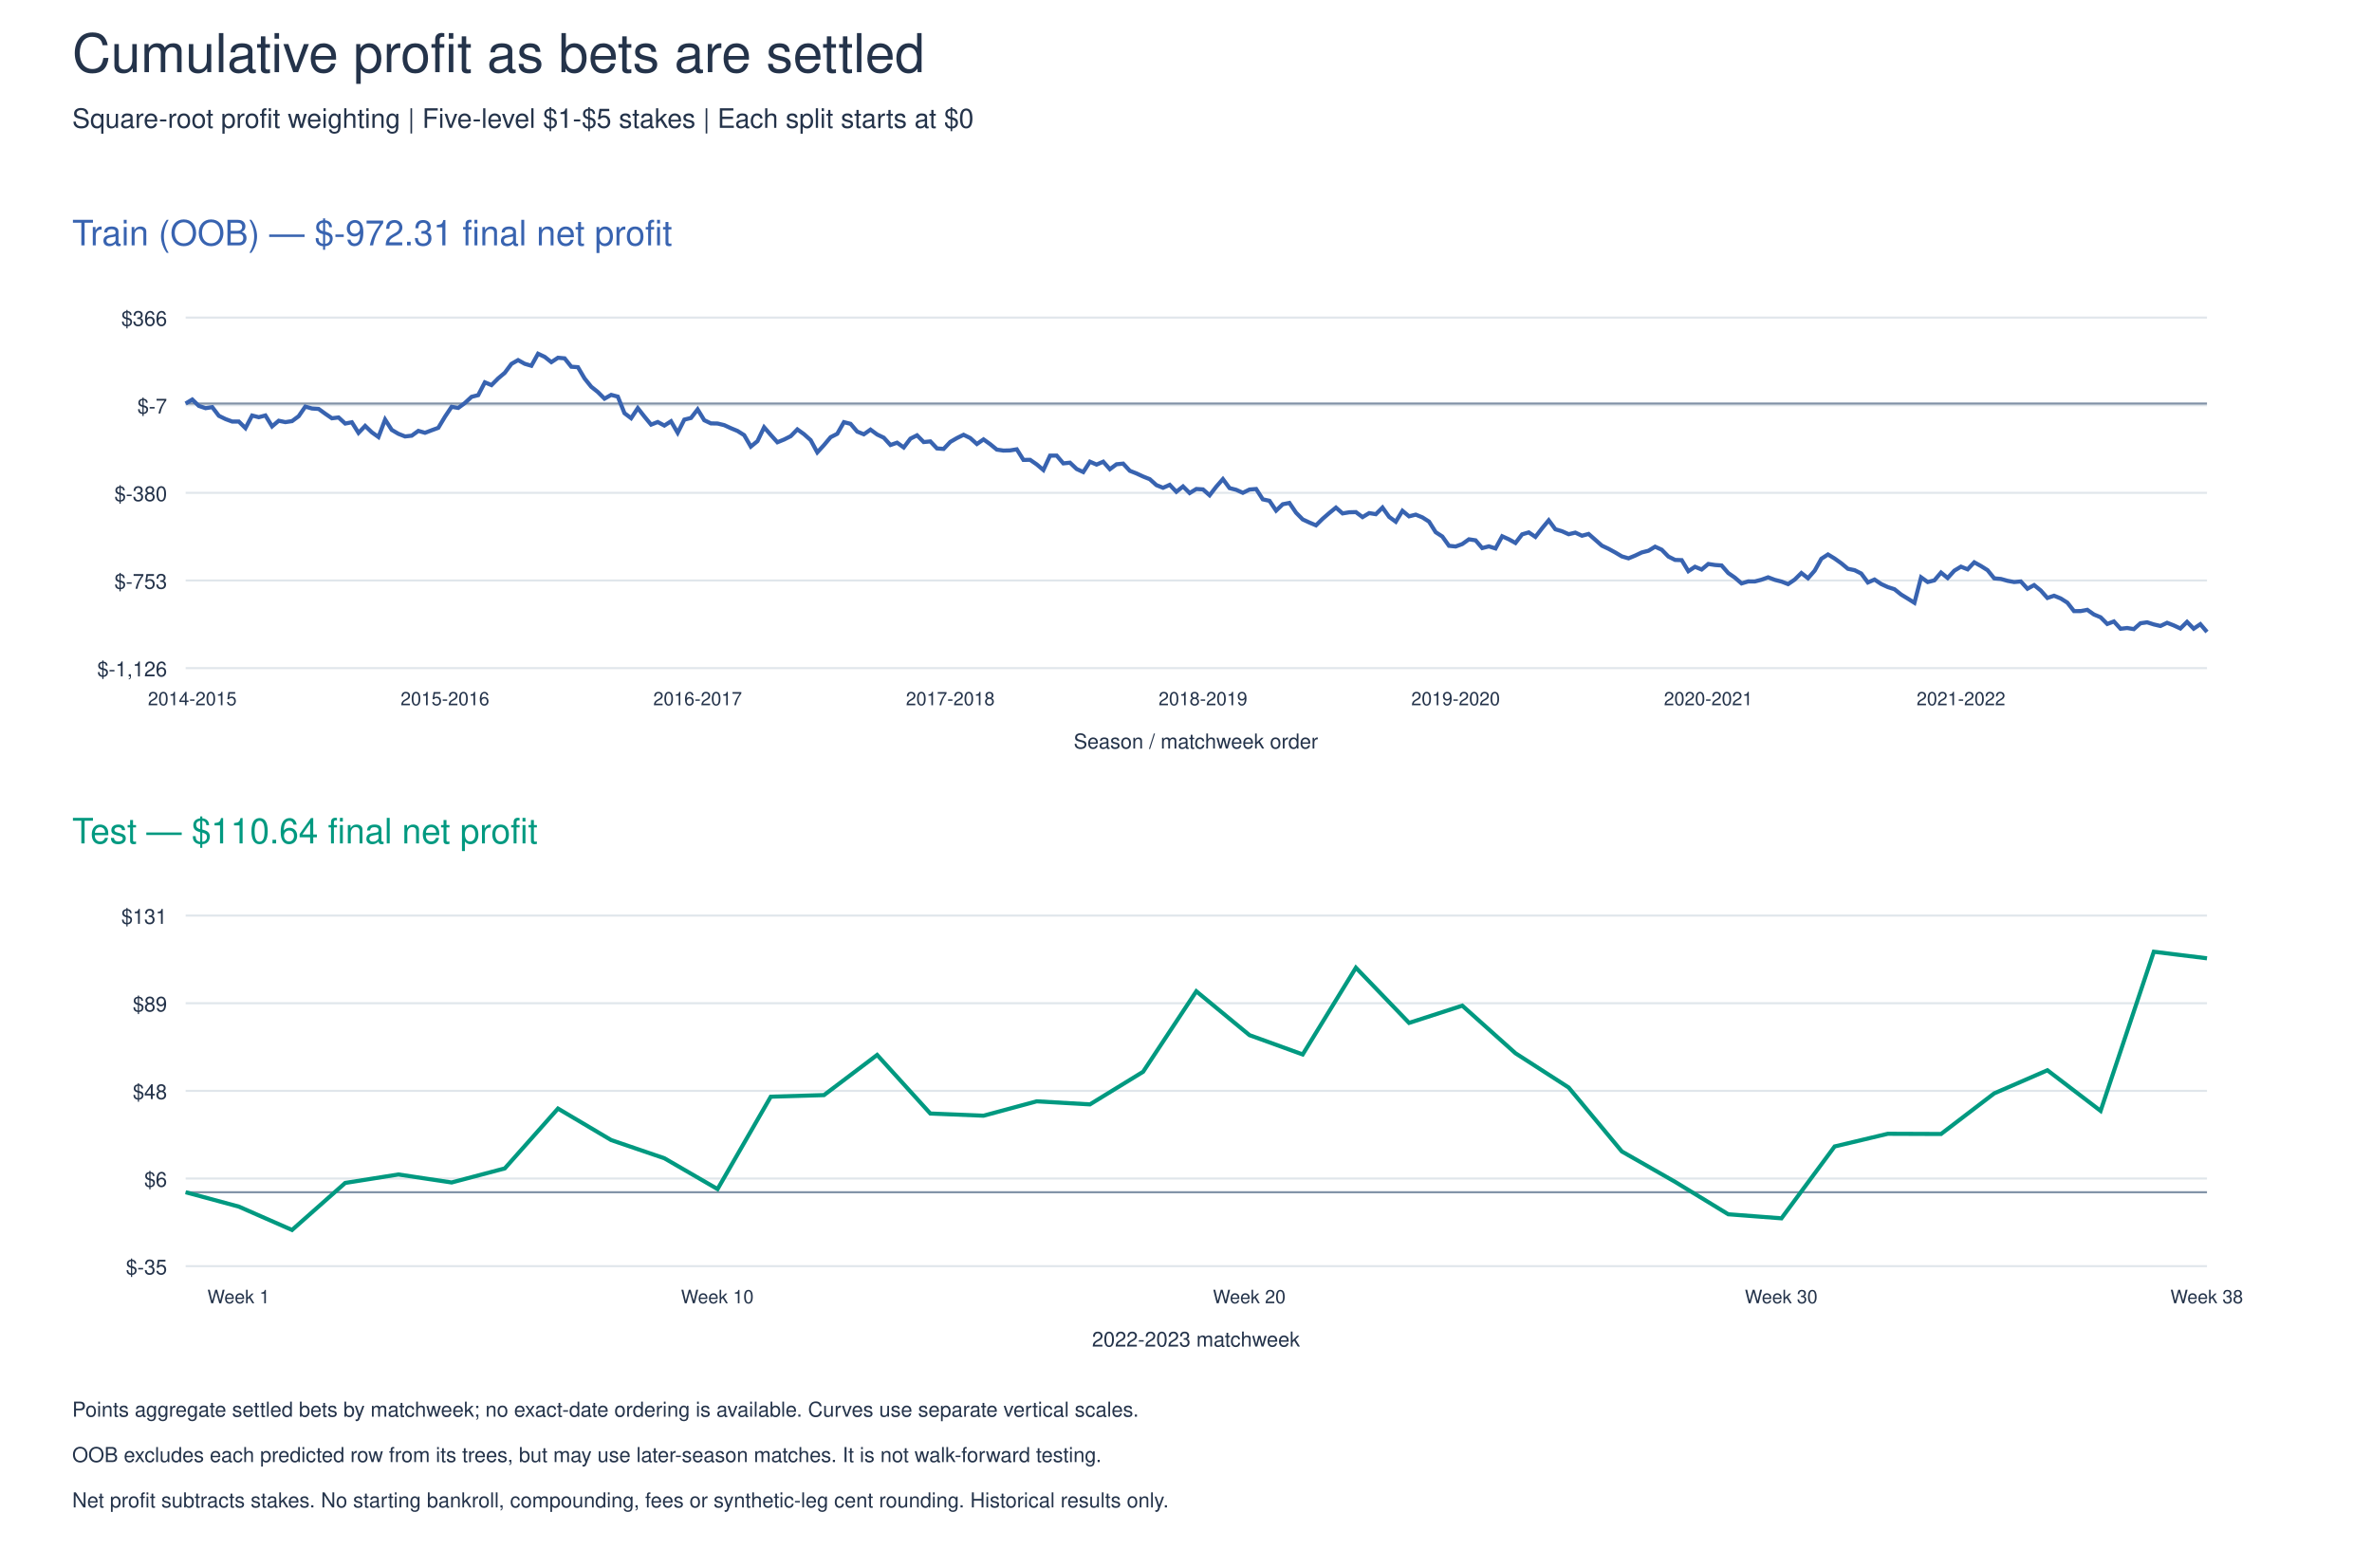
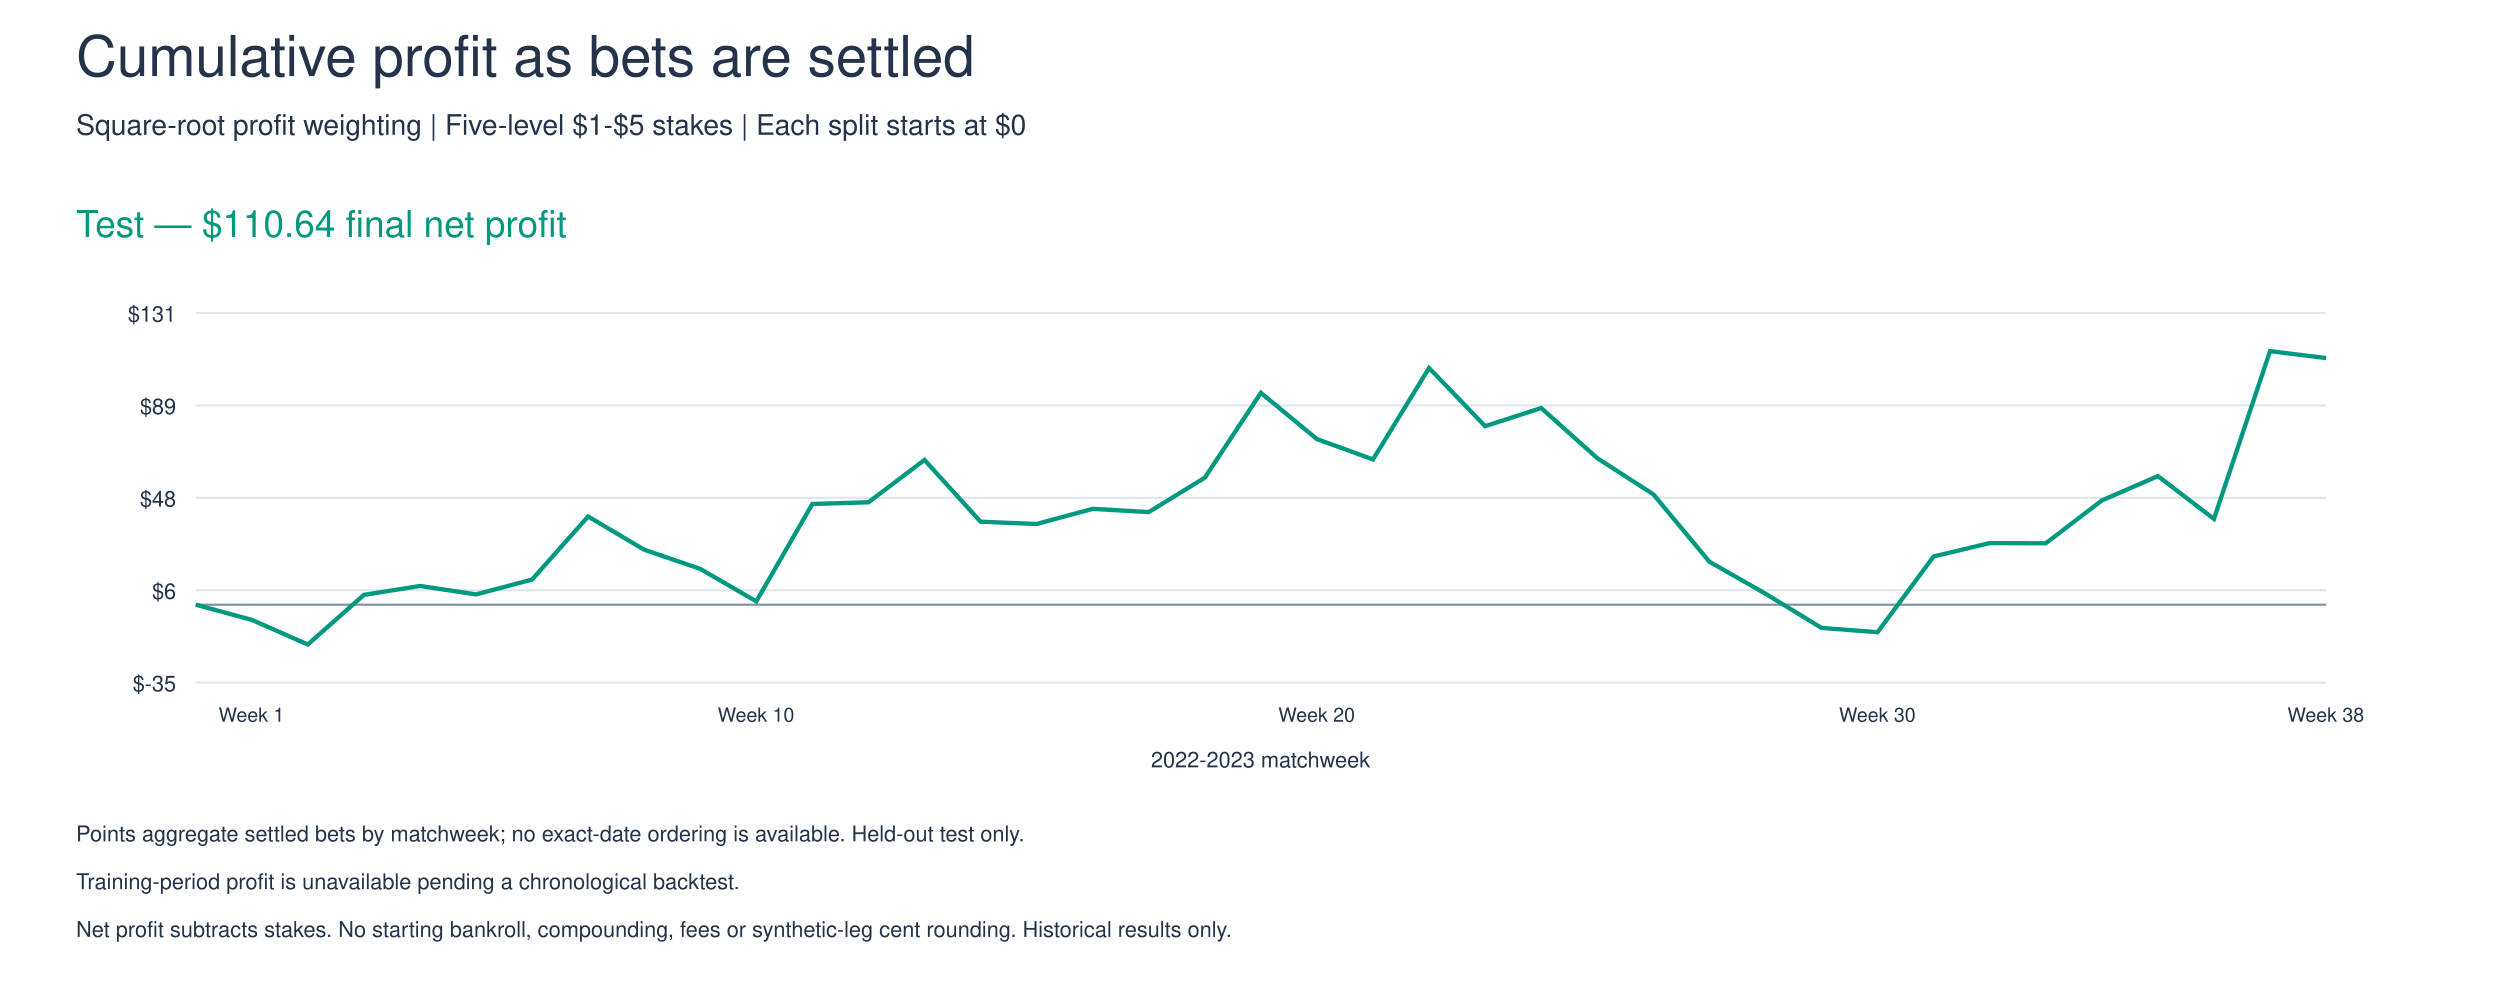
- <svg xmlns="http://www.w3.org/2000/svg" width="1150" height="760" preserveAspectRatio="xMinYMin meet" viewBox="0 0 1150 760" version="1.0" fill-rule="evenodd">
+ <svg xmlns="http://www.w3.org/2000/svg" width="1150" height="460" preserveAspectRatio="xMinYMin meet" viewBox="0 0 1150 460" version="1.0" fill-rule="evenodd">
  <clipPath id="clip">
-     <rect x="0" y="0" width="1150" height="760" />
+     <rect x="0" y="0" width="1150" height="460" />
  </clipPath>
-   <g id="group" transform="scale(1,-1) translate(0,-760)" style="clip-path: url(#clip)">
+   <g id="group" transform="scale(1,-1) translate(0,-460)" style="clip-path: url(#clip)">
    <g transform="">
-       <rect x="0" y="0" width="1150" height="760" style="stroke: none; stroke-linecap: butt; stroke-width: 1; fill: rgb(100%,100%,100%); fill-rule: evenodd;" />
-       <text x="35" y="725" style="font-family: Helvetica; font-size: 26px;fill: rgb(14%,20%,29%); stroke:none;" transform="translate(0,1450) scale(1,-1)">Cumulative profit as bets are settled</text>
-       <text x="35" y="698" style="font-family: Helvetica; font-size: 13px;fill: rgb(14%,20%,29%); stroke:none;" transform="translate(0,1396) scale(1,-1)">Square-root profit weighting | Five-level $1-$5 stakes | Each split starts at $0</text>
-       <text x="35" y="641" style="font-family: Helvetica; font-size: 17px;fill: rgb(22%,39%,69%); stroke:none;" transform="translate(0,1282) scale(1,-1)">Train (OOB) — $-972.31 final net profit</text>
-       <path d="M 90,436 L 1070,436 Z" style="stroke: rgb(88%,90%,92%); stroke-linecap: butt; stroke-width: 1;" />
-       <text x="47.09" y="432.0" style="font-family: Helvetica; font-size: 10px;fill: rgb(14%,20%,29%); stroke:none;" transform="translate(0,864) scale(1,-1)">$-1,126</text>
-       <path d="M 90,478.5 L 1070,478.5 Z" style="stroke: rgb(88%,90%,92%); stroke-linecap: butt; stroke-width: 1;" />
-       <text x="55.43" y="474.5" style="font-family: Helvetica; font-size: 10px;fill: rgb(14%,20%,29%); stroke:none;" transform="translate(0,949) scale(1,-1)">$-753</text>
-       <path d="M 90,521 L 1070,521 Z" style="stroke: rgb(88%,90%,92%); stroke-linecap: butt; stroke-width: 1;" />
-       <text x="55.43" y="517.0" style="font-family: Helvetica; font-size: 10px;fill: rgb(14%,20%,29%); stroke:none;" transform="translate(0,1034) scale(1,-1)">$-380</text>
-       <path d="M 90,563.5 L 1070,563.5 Z" style="stroke: rgb(88%,90%,92%); stroke-linecap: butt; stroke-width: 1;" />
-       <text x="66.55" y="559.5" style="font-family: Helvetica; font-size: 10px;fill: rgb(14%,20%,29%); stroke:none;" transform="translate(0,1119) scale(1,-1)">$-7</text>
-       <path d="M 90,606 L 1070,606 Z" style="stroke: rgb(88%,90%,92%); stroke-linecap: butt; stroke-width: 1;" />
-       <text x="58.76" y="602.0" style="font-family: Helvetica; font-size: 10px;fill: rgb(14%,20%,29%); stroke:none;" transform="translate(0,1204) scale(1,-1)">$366</text>
-       <path d="M 90,564.31 L 1070,564.31 Z" style="stroke: rgb(50%,57%,65%); stroke-linecap: butt; stroke-width: 1;" />
-       <polyline points="90 564.31, 93.224 566.247, 96.447 563.143, 99.671 562.066, 102.895 562.567, 106.118 558.352, 109.342 556.774, 112.566 555.577, 115.79 555.577, 119.013 552.387, 122.237 558.497, 125.46 557.677, 128.684 558.528, 131.908 553.234, 135.132 555.962, 138.355 555.295, 141.579 555.78, 144.803 558.161, 148.026 562.827, 151.25 561.904, 154.474 561.699, 157.697 559.364, 160.921 557.159, 164.145 557.564, 167.368 554.602, 170.592 555.228, 173.816 550.08, 177.04 553.46, 180.263 550.359, 183.487 548.068, 186.71 556.55, 189.934 551.525, 193.158 549.628, 196.382 548.355, 199.605 548.72, 202.829 551.046, 206.053 550.121, 209.276 551.346, 212.5 552.53, 215.724 557.898, 218.947 562.72, 222.171 562.191, 225.395 564.57, 228.618 567.564, 231.842 568.379, 235.066 574.588, 238.29 573.249, 241.513 576.503, 244.737 579.219, 247.96 583.535, 251.184 585.375, 254.408 583.581, 257.632 582.63, 260.855 588.46, 264.079 586.943, 267.303 584.38, 270.526 586.506, 273.75 586.222, 276.974 582.166, 280.197 581.942, 283.421 576.463, 286.645 572.454, 289.868 569.879, 293.092 566.666, 296.316 568.51, 299.539 567.661, 302.763 559.628, 305.987 557.196, 309.211 562.089, 312.434 557.985, 315.658 554.083, 318.882 555.354, 322.105 553.632, 325.329 555.707, 328.553 550.119, 331.776 556.518, 335 557.307, 338.224 561.466, 341.447 556.208, 344.671 554.682, 347.895 554.619, 351.118 553.838, 354.342 552.354, 357.566 551.015, 360.789 548.982, 364.013 543.428, 367.237 546.069, 370.461 552.795, 373.684 549.098, 376.908 545.53, 380.132 546.852, 383.355 548.476, 386.579 551.768, 389.803 549.453, 393.026 546.563, 396.25 540.632, 399.474 544.153, 402.697 547.992, 405.921 549.632, 409.145 555.277, 412.368 554.466, 415.592 550.707, 418.816 549.394, 422.039 551.662, 425.263 549.295, 428.487 547.746, 431.711 544.198, 434.934 545.325, 438.158 543.012, 441.382 547.273, 444.605 548.902, 447.829 545.632, 451.053 545.946, 454.276 542.546, 457.5 542.302, 460.724 545.701, 463.947 547.569, 467.171 549.153, 470.395 547.575, 473.618 544.692, 476.842 546.919, 480.066 544.606, 483.289 541.968, 486.513 541.498, 489.737 541.583, 492.961 542.109, 496.184 536.971, 499.408 537.017, 502.632 534.793, 505.855 532.073, 509.079 539.041, 512.303 539.062, 515.526 535.289, 518.75 535.627, 521.974 532.574, 525.197 531.087, 528.421 536.108, 531.645 534.71, 534.868 536.104, 538.092 532.467, 541.316 534.857, 544.539 535.165, 547.763 531.689, 550.987 530.419, 554.211 528.918, 557.434 527.633, 560.658 524.74, 563.882 523.449, 567.105 524.885, 570.329 521.517, 573.553 524.103, 576.776 520.899, 580 522.875, 583.224 522.675, 586.447 519.816, 589.671 523.991, 592.895 527.67, 596.118 523.295, 599.342 522.469, 602.566 521.01, 605.789 522.607, 609.013 522.863, 612.237 517.846, 615.461 517.148, 618.684 512.385, 621.908 515.472, 625.132 516.111, 628.355 511.377, 631.579 508.115, 634.803 506.614, 638.026 505.247, 641.25 508.431, 644.474 511.221, 647.697 513.847, 650.921 511.027, 654.145 511.577, 657.368 511.663, 660.592 509.234, 663.816 511.183, 667.039 510.652, 670.263 513.864, 673.487 509.34, 676.711 506.988, 679.934 512.285, 683.158 509.608, 686.382 510.434, 689.605 509.108, 692.829 507.046, 696.053 501.916, 699.276 499.825, 702.5 495.325, 705.724 494.989, 708.947 496.168, 712.171 498.464, 715.395 497.976, 718.618 494.217, 721.842 495.064, 725.066 494.039, 728.289 499.94, 731.513 498.482, 734.737 496.693, 737.961 500.879, 741.184 501.824, 744.408 499.637, 747.632 503.818, 750.855 507.692, 754.079 503.334, 757.303 502.375, 760.526 500.94, 763.75 501.715, 766.974 500.206, 770.197 501.066, 773.421 498.237, 776.645 495.388, 779.868 493.862, 783.092 492.101, 786.316 490.182, 789.539 489.236, 792.763 490.569, 795.987 492.107, 799.211 492.916, 802.434 494.884, 805.658 493.409, 808.882 490.105, 812.105 488.476, 815.329 488.361, 818.553 483.012, 821.776 485.148, 825 483.821, 828.224 486.518, 831.447 486.014, 834.671 485.784, 837.895 482.116, 841.118 479.872, 844.342 477.075, 847.566 478.05, 850.789 478.037, 854.013 478.874, 857.237 480.035, 860.461 478.811, 863.684 477.985, 866.908 476.738, 870.132 478.948, 873.355 482.127, 876.579 479.592, 879.803 483.271, 883.026 489.029, 886.25 491.12, 889.474 489.144, 892.697 486.849, 895.921 484.171, 899.145 483.507, 902.368 481.882, 905.592 477.536, 908.816 478.96, 912.039 476.788, 915.263 475.299, 918.487 474.257, 921.711 471.682, 924.934 469.711, 928.158 467.683, 931.382 480.033, 934.605 477.744, 937.829 478.565, 941.053 482.347, 944.276 479.704, 947.5 483.265, 950.724 485.205, 953.947 483.91, 957.171 487.314, 960.395 485.52, 963.618 483.503, 966.842 479.537, 970.066 479.249, 973.289 478.349, 976.513 477.745, 979.737 478.034, 982.961 474.502, 986.184 476.262, 989.408 473.646, 992.632 470.024, 995.855 471.111, 999.079 469.796, 1002.303 467.751, 1005.526 463.655, 1008.75 463.668, 1011.974 464.275, 1015.197 462.008, 1018.421 460.654, 1021.645 457.419, 1024.868 458.636, 1028.092 455.092, 1031.316 455.464, 1034.539 454.918, 1037.763 457.766, 1040.987 458.219, 1044.211 457.193, 1047.434 456.444, 1050.658 457.987, 1053.882 456.719, 1057.105 455.227, 1060.329 458.43, 1063.553 455.129, 1066.776 457.305, 1070 453.54" style="stroke: rgb(22%,39%,69%); stroke-linecap: butt; stroke-width: 2; fill: None; fill-rule: evenodd;" />
-       <text x="71.709" y="418" style="font-family: Helvetica; font-size: 9px;fill: rgb(14%,20%,29%); stroke:none;" transform="translate(0,836) scale(1,-1)">2014-2015</text>
-       <text x="194.209" y="418" style="font-family: Helvetica; font-size: 9px;fill: rgb(14%,20%,29%); stroke:none;" transform="translate(0,836) scale(1,-1)">2015-2016</text>
-       <text x="316.709" y="418" style="font-family: Helvetica; font-size: 9px;fill: rgb(14%,20%,29%); stroke:none;" transform="translate(0,836) scale(1,-1)">2016-2017</text>
-       <text x="439.209" y="418" style="font-family: Helvetica; font-size: 9px;fill: rgb(14%,20%,29%); stroke:none;" transform="translate(0,836) scale(1,-1)">2017-2018</text>
-       <text x="561.709" y="418" style="font-family: Helvetica; font-size: 9px;fill: rgb(14%,20%,29%); stroke:none;" transform="translate(0,836) scale(1,-1)">2018-2019</text>
-       <text x="684.209" y="418" style="font-family: Helvetica; font-size: 9px;fill: rgb(14%,20%,29%); stroke:none;" transform="translate(0,836) scale(1,-1)">2019-2020</text>
-       <text x="806.709" y="418" style="font-family: Helvetica; font-size: 9px;fill: rgb(14%,20%,29%); stroke:none;" transform="translate(0,836) scale(1,-1)">2020-2021</text>
-       <text x="929.209" y="418" style="font-family: Helvetica; font-size: 9px;fill: rgb(14%,20%,29%); stroke:none;" transform="translate(0,836) scale(1,-1)">2021-2022</text>
-       <text x="520.53" y="397" style="font-family: Helvetica; font-size: 10px;fill: rgb(14%,20%,29%); stroke:none;" transform="translate(0,794) scale(1,-1)">Season / matchweek order</text>
+       <rect x="0" y="0" width="1150" height="460" style="stroke: none; stroke-linecap: butt; stroke-width: 1; fill: rgb(100%,100%,100%); fill-rule: evenodd;" />
+       <text x="35" y="425" style="font-family: Helvetica; font-size: 26px;fill: rgb(14%,20%,29%); stroke:none;" transform="translate(0,850) scale(1,-1)">Cumulative profit as bets are settled</text>
+       <text x="35" y="398" style="font-family: Helvetica; font-size: 13px;fill: rgb(14%,20%,29%); stroke:none;" transform="translate(0,796) scale(1,-1)">Square-root profit weighting | Five-level $1-$5 stakes | Each split starts at $0</text>
      <text x="35" y="351" style="font-family: Helvetica; font-size: 17px;fill: rgb(0%,60%,50%); stroke:none;" transform="translate(0,702) scale(1,-1)">Test — $110.64 final net profit</text>
      <path d="M 90,146 L 1070,146 Z" style="stroke: rgb(88%,90%,92%); stroke-linecap: butt; stroke-width: 1;" />
      <text x="60.99" y="142.0" style="font-family: Helvetica; font-size: 10px;fill: rgb(14%,20%,29%); stroke:none;" transform="translate(0,284) scale(1,-1)">$-35</text>
      <path d="M 90,188.5 L 1070,188.5 Z" style="stroke: rgb(88%,90%,92%); stroke-linecap: butt; stroke-width: 1;" />
      <text x="69.88" y="184.5" style="font-family: Helvetica; font-size: 10px;fill: rgb(14%,20%,29%); stroke:none;" transform="translate(0,369) scale(1,-1)">$6</text>
      <path d="M 90,231 L 1070,231 Z" style="stroke: rgb(88%,90%,92%); stroke-linecap: butt; stroke-width: 1;" />
      <text x="64.32" y="227.0" style="font-family: Helvetica; font-size: 10px;fill: rgb(14%,20%,29%); stroke:none;" transform="translate(0,454) scale(1,-1)">$48</text>
      <path d="M 90,273.5 L 1070,273.5 Z" style="stroke: rgb(88%,90%,92%); stroke-linecap: butt; stroke-width: 1;" />
      <text x="64.32" y="269.5" style="font-family: Helvetica; font-size: 10px;fill: rgb(14%,20%,29%); stroke:none;" transform="translate(0,539) scale(1,-1)">$89</text>
      <path d="M 90,316 L 1070,316 Z" style="stroke: rgb(88%,90%,92%); stroke-linecap: butt; stroke-width: 1;" />
      <text x="58.76" y="312.0" style="font-family: Helvetica; font-size: 10px;fill: rgb(14%,20%,29%); stroke:none;" transform="translate(0,624) scale(1,-1)">$131</text>
      <path d="M 90,181.841 L 1070,181.841 Z" style="stroke: rgb(50%,57%,65%); stroke-linecap: butt; stroke-width: 1;" />
      <polyline points="90 181.841, 115.79 174.869, 141.579 163.54, 167.368 186.353, 193.158 190.454, 218.947 186.578, 244.737 193.397, 270.526 222.413, 296.316 207.136, 322.105 198.318, 347.895 183.379, 373.684 228.175, 399.474 228.944, 425.263 248.425, 451.053 220.014, 476.842 218.958, 502.632 225.93, 528.421 224.443, 554.211 240.264, 580 279.287, 605.789 258.012, 631.579 248.661, 657.368 290.729, 683.158 263.959, 708.947 272.315, 734.737 249.245, 760.526 232.625, 786.316 201.609, 812.105 186.896, 837.895 171.158, 863.684 169.189, 889.474 204.04, 915.263 210.191, 941.053 210.089, 966.842 229.785, 992.632 240.992, 1018.421 221.306, 1044.211 298.46, 1070 295.282" style="stroke: rgb(0%,60%,50%); stroke-linecap: butt; stroke-width: 2; fill: None; fill-rule: evenodd;" />
      <text x="100.534" y="128" style="font-family: Helvetica; font-size: 9px;fill: rgb(14%,20%,29%); stroke:none;" transform="translate(0,256) scale(1,-1)">Week 1</text>
      <text x="330.138" y="128" style="font-family: Helvetica; font-size: 9px;fill: rgb(14%,20%,29%); stroke:none;" transform="translate(0,256) scale(1,-1)">Week 10</text>
      <text x="588.032" y="128" style="font-family: Helvetica; font-size: 9px;fill: rgb(14%,20%,29%); stroke:none;" transform="translate(0,256) scale(1,-1)">Week 20</text>
      <text x="845.927" y="128" style="font-family: Helvetica; font-size: 9px;fill: rgb(14%,20%,29%); stroke:none;" transform="translate(0,256) scale(1,-1)">Week 30</text>
      <text x="1052.243" y="128" style="font-family: Helvetica; font-size: 9px;fill: rgb(14%,20%,29%); stroke:none;" transform="translate(0,256) scale(1,-1)">Week 38</text>
      <text x="529.42" y="107" style="font-family: Helvetica; font-size: 10px;fill: rgb(14%,20%,29%); stroke:none;" transform="translate(0,214) scale(1,-1)">2022-2023 matchweek</text>
-       <text x="35" y="73" style="font-family: Helvetica; font-size: 10px;fill: rgb(14%,20%,29%); stroke:none;" transform="translate(0,146) scale(1,-1)">Points aggregate settled bets by matchweek; no exact-date ordering is available. Curves use separate vertical scales.</text>
-       <text x="35" y="51" style="font-family: Helvetica; font-size: 10px;fill: rgb(14%,20%,29%); stroke:none;" transform="translate(0,102) scale(1,-1)">OOB excludes each predicted row from its trees, but may use later-season matches. It is not walk-forward testing.</text>
+       <text x="35" y="73" style="font-family: Helvetica; font-size: 10px;fill: rgb(14%,20%,29%); stroke:none;" transform="translate(0,146) scale(1,-1)">Points aggregate settled bets by matchweek; no exact-date ordering is available. Held-out test only.</text>
+       <text x="35" y="51" style="font-family: Helvetica; font-size: 10px;fill: rgb(14%,20%,29%); stroke:none;" transform="translate(0,102) scale(1,-1)">Training-period profit is unavailable pending a chronological backtest.</text>
      <text x="35" y="29" style="font-family: Helvetica; font-size: 10px;fill: rgb(14%,20%,29%); stroke:none;" transform="translate(0,58) scale(1,-1)">Net profit subtracts stakes. No starting bankroll, compounding, fees or synthetic-leg cent rounding. Historical results only.</text>
    </g>
  </g>
</svg>
